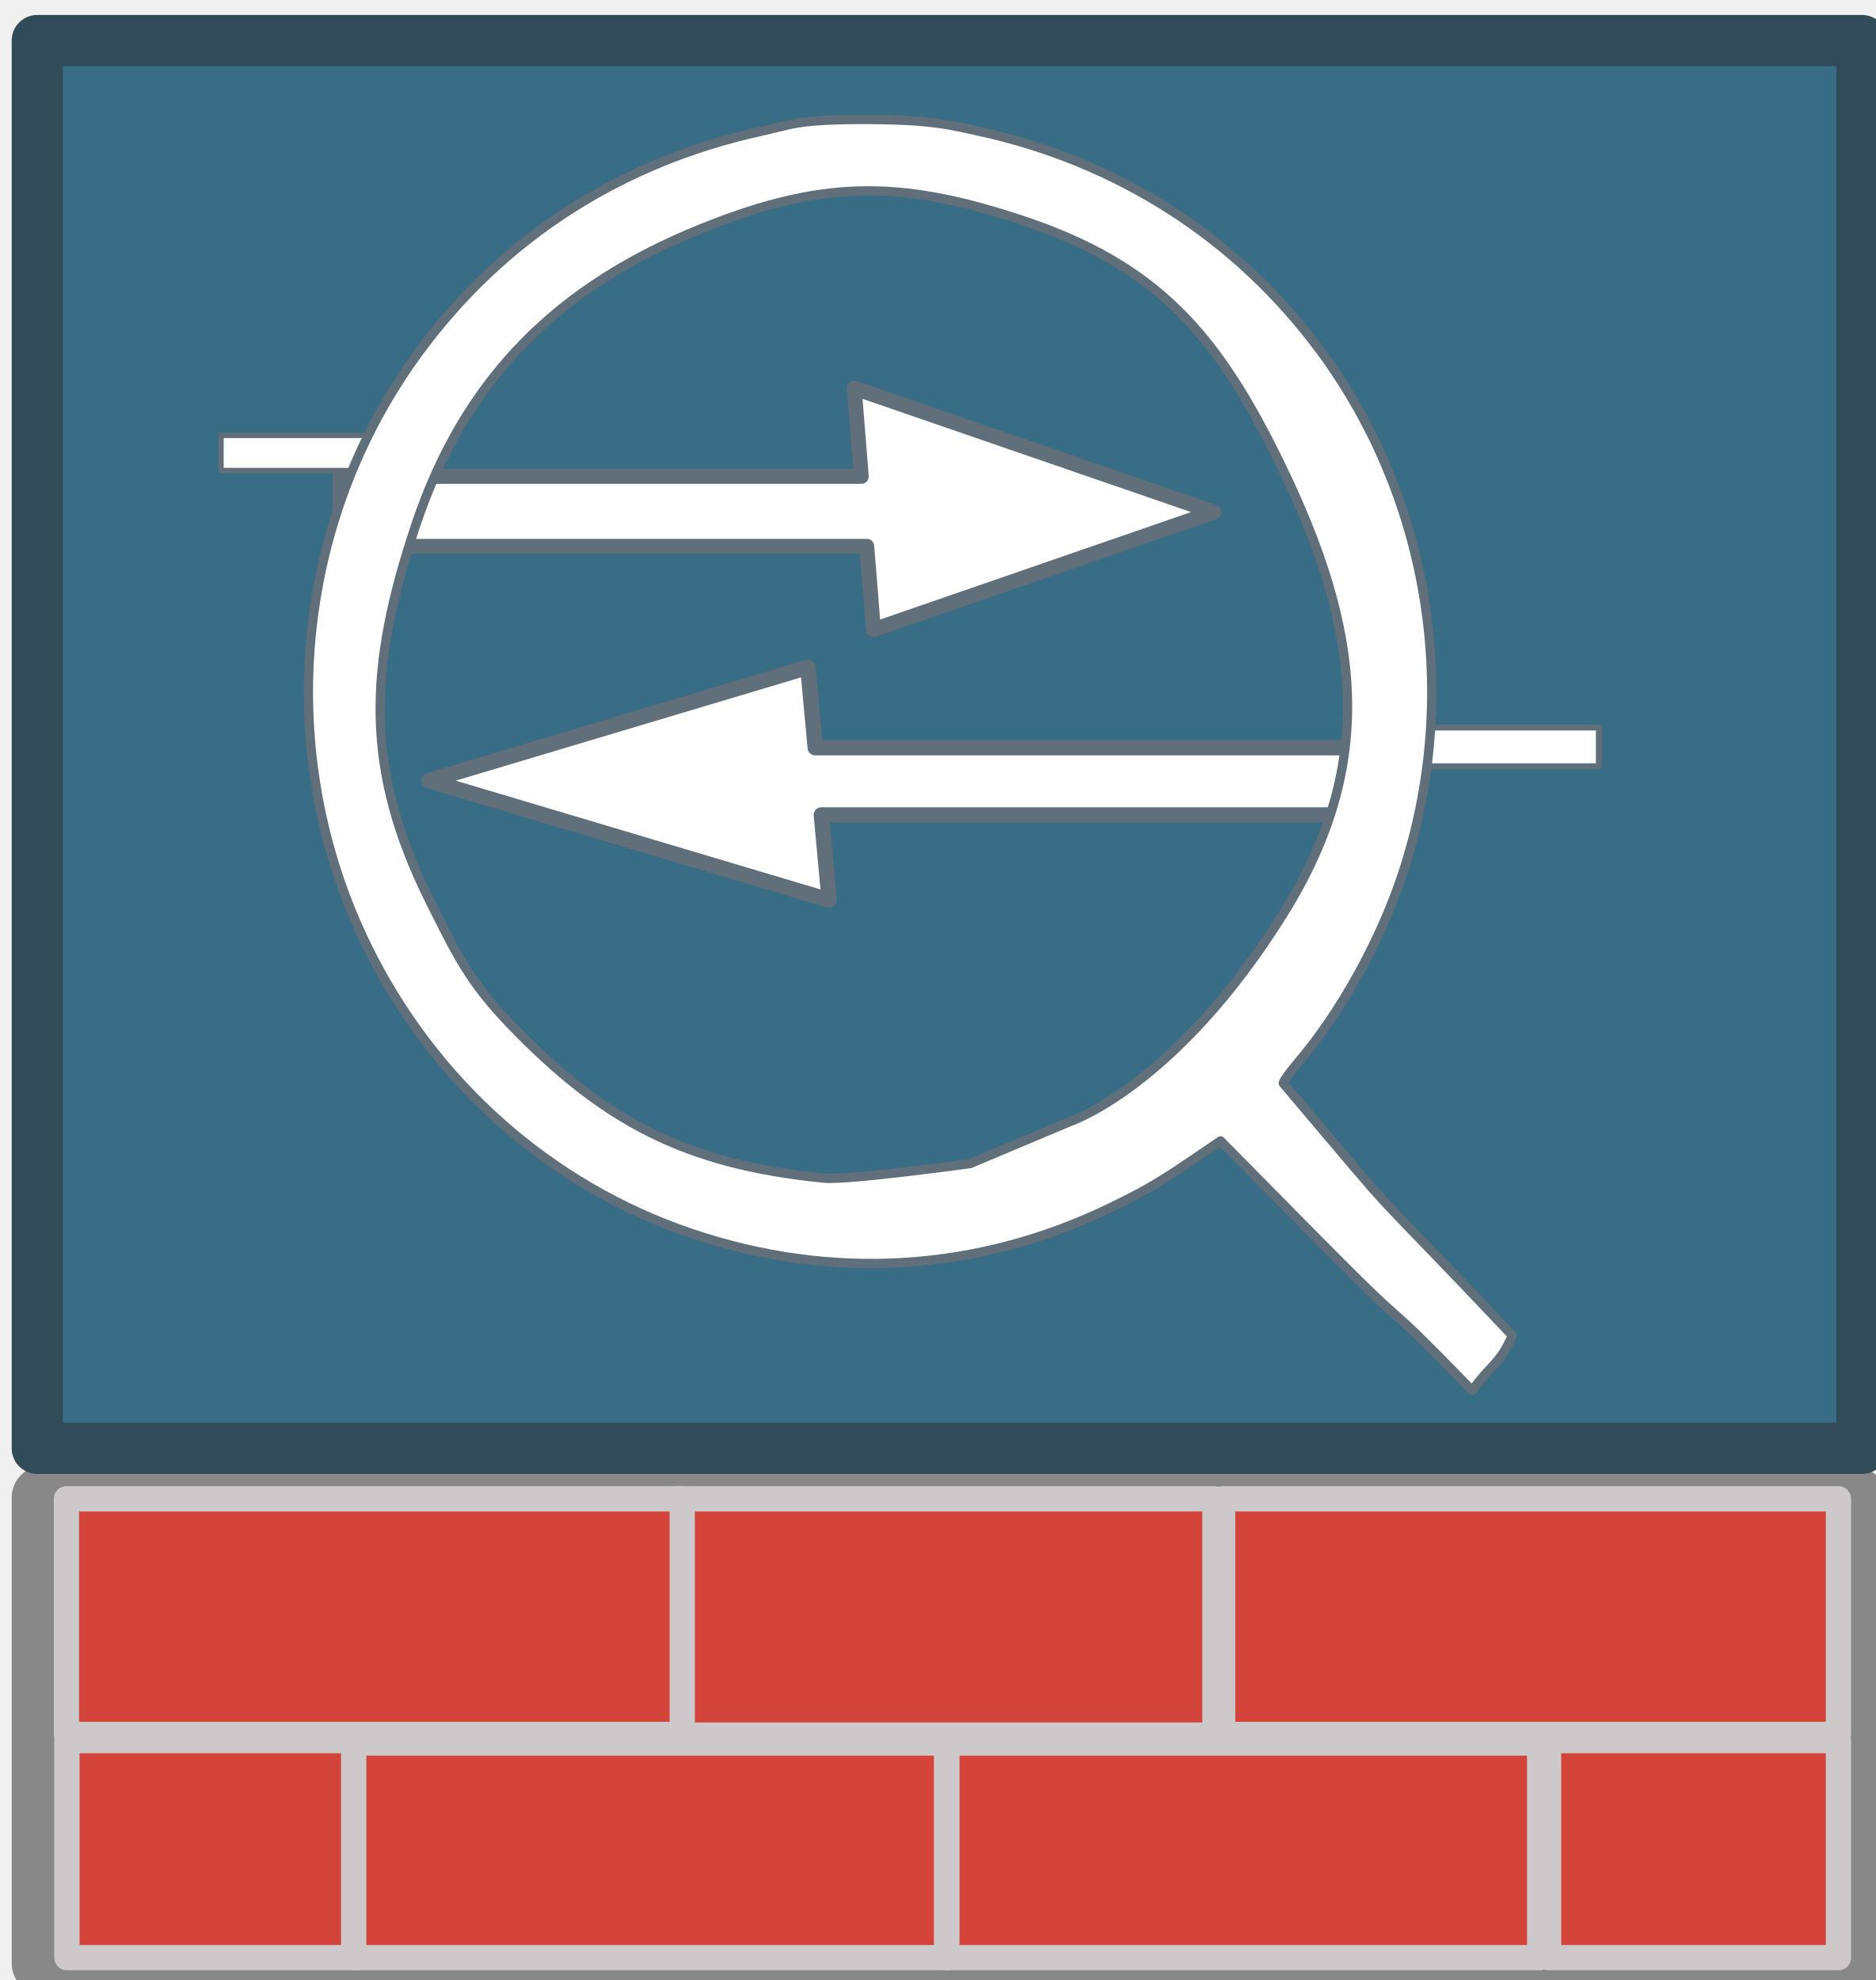
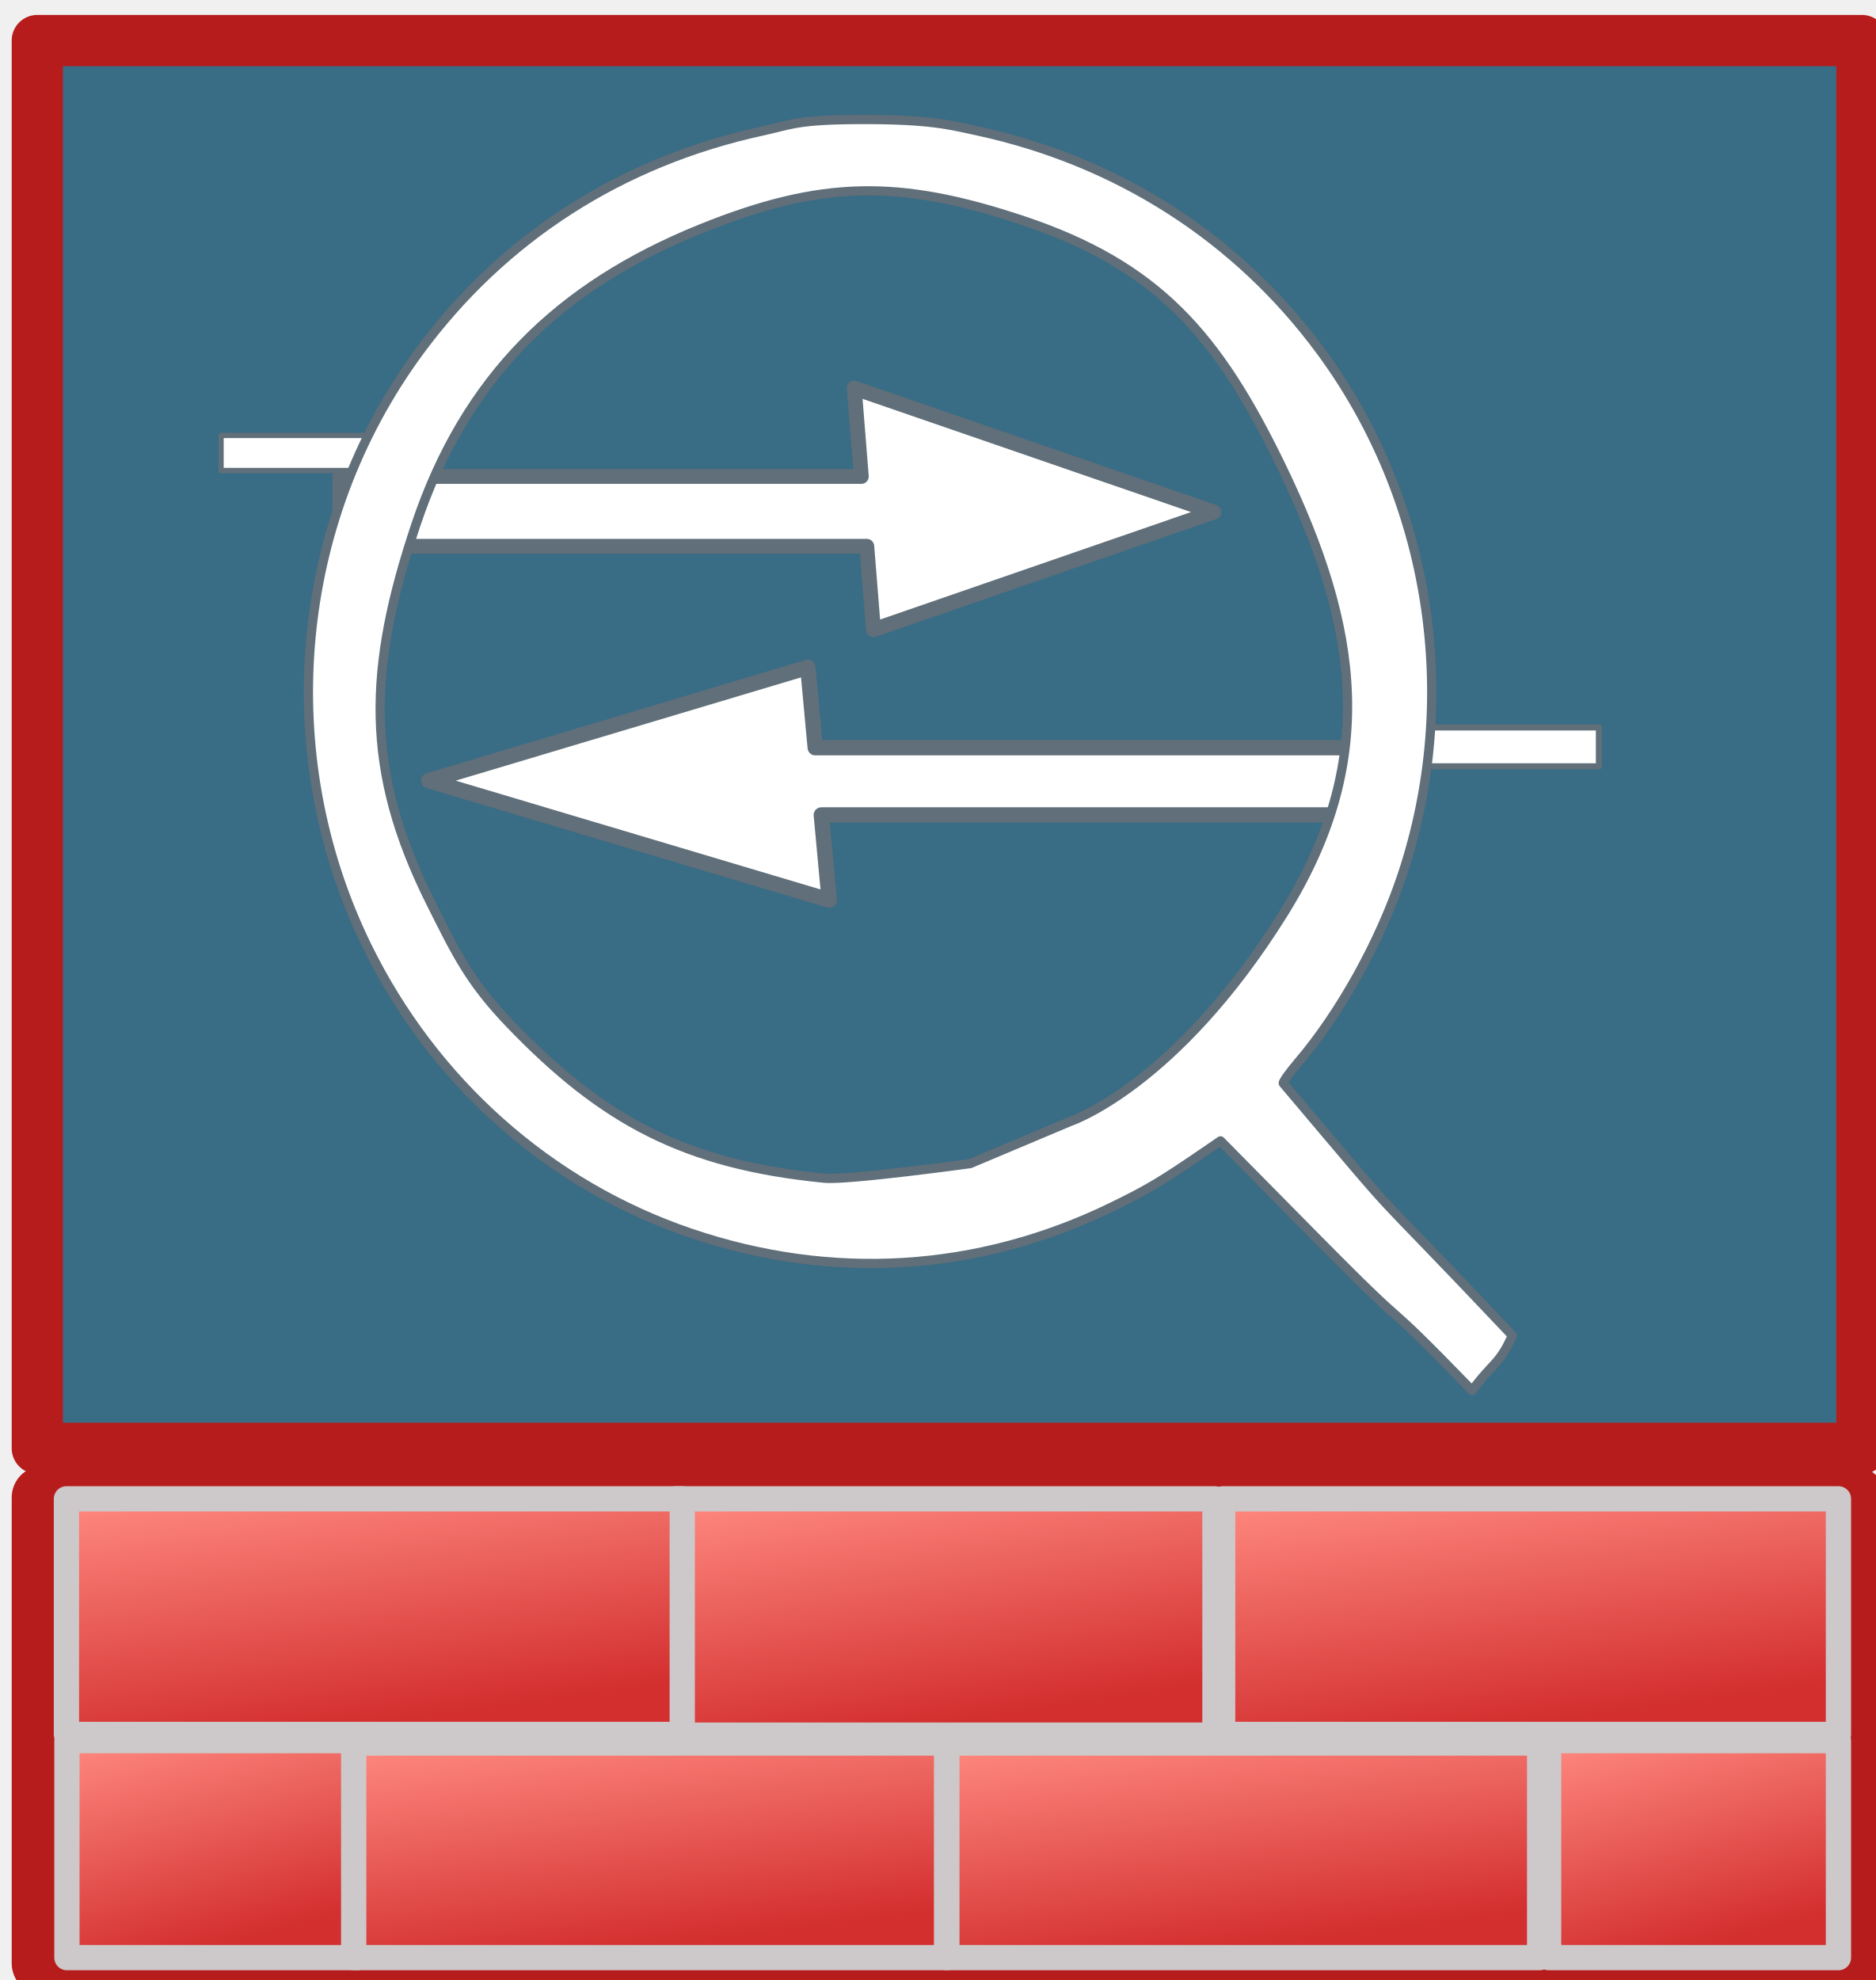
<svg xmlns="http://www.w3.org/2000/svg" version="1.1" id="svg4347" viewBox="0 0 149.658 157.946" height="44.576mm" width="42.237mm">
-   <defs id="defs4349" />
+   <defs id="defs4349">
+     <linearGradient id="h3cGrad" x1="0" y1="0" x2="0.35" y2="1">
+       <stop offset="0" stop-color="#ff8a80" />
+       <stop offset="1" stop-color="#d32f2f" />
+     </linearGradient>
+   </defs>
  <g transform="translate(-333.7426,-396.2466)" id="layer1">
    <g id="g4220">
      <g id="g8200-3" transform="matrix(1.007663,0,0,1.007663,-230.7189,-285.333)">
-         <rect ry="0.266" y="794.67" x="563.321" height="37.427" width="143.884" id="rect6782-4-6-6" style="opacity:1;fill:none;fill-opacity:1;stroke:#888888;stroke-width:4.452;stroke-linecap:round;stroke-linejoin:miter;stroke-miterlimit:4;stroke-dasharray:none;stroke-opacity:1" />
+         <rect ry="0.266" y="794.67" x="563.321" height="37.427" width="143.884" id="rect6782-4-6-6" style="opacity:1;fill:none;fill-opacity:1;stroke:#b71c1c;stroke-width:4.452;stroke-linecap:round;stroke-linejoin:miter;stroke-miterlimit:4;stroke-dasharray:none;stroke-opacity:1" />
        <g id="g8191-7">
-           <path style="display:inline;opacity:1;fill:#d3453a;fill-opacity:1;stroke:#cdc9ca;stroke-width:2;stroke-linecap:round;stroke-linejoin:round;stroke-miterlimit:4;stroke-dasharray:none;stroke-opacity:1" d="m 613.64,795.051 42.722,0 0,18.707 -42.722,0 z" id="path7877-5" />
-           <path style="display:inline;opacity:1;fill:#d3453a;fill-opacity:1;stroke:#cdc9ca;stroke-width:2;stroke-linecap:round;stroke-linejoin:round;stroke-miterlimit:4;stroke-dasharray:none;stroke-opacity:1" d="m 682.779,814.191 22.948,0 0,17.179 -22.948,0 z" id="path7875-3" />
-           <path style="display:inline;opacity:1;fill:#d3453a;fill-opacity:1;stroke:#cdc9ca;stroke-width:2;stroke-linecap:round;stroke-linejoin:round;stroke-miterlimit:4;stroke-dasharray:none;stroke-opacity:1" d="m 635.13,814.383 46.94,0 0,16.987 -46.94,0 z" id="path7873-5" />
-           <path style="display:inline;opacity:1;fill:#d3453a;fill-opacity:1;stroke:#cdc9ca;stroke-width:2;stroke-linecap:round;stroke-linejoin:round;stroke-miterlimit:4;stroke-dasharray:none;stroke-opacity:1" d="m 565.467,814.191 22.949,0 0,17.179 -22.949,0 z" id="path7871-6" />
-           <path style="display:inline;opacity:1;fill:#d3453a;fill-opacity:1;stroke:#cdc9ca;stroke-width:2;stroke-linecap:round;stroke-linejoin:round;stroke-miterlimit:4;stroke-dasharray:none;stroke-opacity:1" d="m 588.172,814.383 46.94,0 0,16.987 -46.94,0 z" id="path7869-2" />
-           <path style="display:inline;opacity:1;fill:#d3453a;fill-opacity:1;stroke:#cdc9ca;stroke-width:2;stroke-linecap:round;stroke-linejoin:round;stroke-miterlimit:4;stroke-dasharray:none;stroke-opacity:1" d="m 656.971,795.051 48.756,0 0,18.652 -48.756,0 z" id="path7867-9" />
-           <path style="display:inline;opacity:1;fill:#d3453a;fill-opacity:1;stroke:#cdc9ca;stroke-width:2;stroke-linecap:round;stroke-linejoin:round;stroke-miterlimit:4;stroke-dasharray:none;stroke-opacity:1" d="m 565.429,795.051 48.756,0 0,18.652 -48.756,0 z" id="path7857-1" />
+           <path style="display:inline;opacity:1;fill:url(#h3cGrad);fill-opacity:1;stroke:#cdc9ca;stroke-width:2;stroke-linecap:round;stroke-linejoin:round;stroke-miterlimit:4;stroke-dasharray:none;stroke-opacity:1" d="m 613.64,795.051 42.722,0 0,18.707 -42.722,0 z" id="path7877-5" />
+           <path style="display:inline;opacity:1;fill:url(#h3cGrad);fill-opacity:1;stroke:#cdc9ca;stroke-width:2;stroke-linecap:round;stroke-linejoin:round;stroke-miterlimit:4;stroke-dasharray:none;stroke-opacity:1" d="m 682.779,814.191 22.948,0 0,17.179 -22.948,0 z" id="path7875-3" />
+           <path style="display:inline;opacity:1;fill:url(#h3cGrad);fill-opacity:1;stroke:#cdc9ca;stroke-width:2;stroke-linecap:round;stroke-linejoin:round;stroke-miterlimit:4;stroke-dasharray:none;stroke-opacity:1" d="m 635.13,814.383 46.94,0 0,16.987 -46.94,0 z" id="path7873-5" />
+           <path style="display:inline;opacity:1;fill:url(#h3cGrad);fill-opacity:1;stroke:#cdc9ca;stroke-width:2;stroke-linecap:round;stroke-linejoin:round;stroke-miterlimit:4;stroke-dasharray:none;stroke-opacity:1" d="m 565.467,814.191 22.949,0 0,17.179 -22.949,0 z" id="path7871-6" />
+           <path style="display:inline;opacity:1;fill:url(#h3cGrad);fill-opacity:1;stroke:#cdc9ca;stroke-width:2;stroke-linecap:round;stroke-linejoin:round;stroke-miterlimit:4;stroke-dasharray:none;stroke-opacity:1" d="m 588.172,814.383 46.94,0 0,16.987 -46.94,0 z" id="path7869-2" />
+           <path style="display:inline;opacity:1;fill:url(#h3cGrad);fill-opacity:1;stroke:#cdc9ca;stroke-width:2;stroke-linecap:round;stroke-linejoin:round;stroke-miterlimit:4;stroke-dasharray:none;stroke-opacity:1" d="m 656.971,795.051 48.756,0 0,18.652 -48.756,0 z" id="path7867-9" />
+           <path style="display:inline;opacity:1;fill:url(#h3cGrad);fill-opacity:1;stroke:#cdc9ca;stroke-width:2;stroke-linecap:round;stroke-linejoin:round;stroke-miterlimit:4;stroke-dasharray:none;stroke-opacity:1" d="m 565.429,795.051 48.756,0 0,18.652 -48.756,0 z" id="path7857-1" />
        </g>
      </g>
-       <rect style="opacity:1;fill:#396c85;fill-opacity:1;stroke:#314b58;stroke-width:4.084;stroke-linecap:round;stroke-linejoin:round;stroke-miterlimit:4;stroke-dasharray:none;stroke-opacity:1" id="rect5784-1-2" width="145.573" height="112.3" x="336.717" y="399.48" />
+       <rect style="opacity:1;fill:#396c85;fill-opacity:1;stroke:#b71c1c;stroke-width:4.084;stroke-linecap:round;stroke-linejoin:round;stroke-miterlimit:4;stroke-dasharray:none;stroke-opacity:1" id="rect5784-1-2" width="145.573" height="112.3" x="336.717" y="399.48" />
      <g id="g4213">
        <path id="path5466-3-6-7-2-7-0-7-7" d="m 360.858,439.826 -5e-5,-5.574 41.599,0 -0.563,-7.046 28.692,9.889 -27.158,9.385 -0.534,-6.654 -42.038,-4e-5 z" style="display:inline;fill:#ffffff;fill-opacity:1;fill-rule:evenodd;stroke:#606f79;stroke-width:1.188;stroke-linecap:round;stroke-linejoin:round;stroke-miterlimit:4;stroke-dasharray:none;stroke-opacity:1" />
        <path id="path5466-3-6-7-2-7-0-9-1-0" d="m 445.589,455.889 1.4e-4,5.37 -46.317,-10e-6 0.627,6.789 -31.946,-9.528 30.238,-9.042 0.595,6.411 46.805,5e-5 z" style="display:inline;fill:#ffffff;fill-opacity:1;fill-rule:evenodd;stroke:#606f79;stroke-width:1.23;stroke-linecap:round;stroke-linejoin:round;stroke-miterlimit:4;stroke-dasharray:none;stroke-opacity:1" />
        <rect rx="0" ry="1.55" y="454.276" x="445.309" height="3.1" width="15.996" id="rect7798-9" style="opacity:1;fill:#ffffff;fill-opacity:1;stroke:#606f79;stroke-width:0.483;stroke-linecap:round;stroke-linejoin:round;stroke-miterlimit:4;stroke-dasharray:none;stroke-dashoffset:0;stroke-opacity:1" />
        <rect rx="0" ry="1.401" y="430.98" x="351.376" height="2.802" width="13.644" id="rect7798-7-3" style="opacity:1;fill:#ffffff;fill-opacity:1;stroke:#606f79;stroke-width:0.424;stroke-linecap:round;stroke-linejoin:round;stroke-miterlimit:4;stroke-dasharray:none;stroke-dashoffset:0;stroke-opacity:1" />
        <path id="path7682-6" d="m 439.062,495.301 -7.945,-8.046 -1.148,0.786 c -3.611,2.473 -4.631,3.081 -7.532,4.494 -10.655,5.189 -22.339,5.909 -33.618,2.071 -11.235,-3.823 -20.505,-12.058 -25.815,-22.93 -7.484,-15.324 -5.849,-33.765 4.205,-47.407 6.694,-9.083 16.12,-15.137 27.363,-17.574 2.288,-0.496 2.718,-0.916 8.057,-0.916 5.34,0 6.84,0.42 9.129,0.916 11.185,2.424 20.708,8.541 27.362,17.574 8.753,11.882 11.2,27.61 6.496,41.752 -1.767,5.313 -4.928,11.011 -8.308,14.977 -0.687,0.806 -1.219,1.554 -1.183,1.662 10.966,12.969 5.221,6.322 18.272,20.119 -1.015,2.316 -1.544,2.125 -3.204,4.393 -8.305,-8.559 -3.747,-3.387 -12.129,-11.871 z m -19.946,-9.591 c 0,0 8.404,-2.784 17.005,-16.566 7.539,-12.08 6.154,-22.69 -0.163,-35.731 -5.055,-10.435 -9.861,-16.008 -20.691,-19.603 -9.773,-3.244 -15.97,-3.203 -25.581,0.677 -11.359,4.585 -18.836,11.863 -22.777,23.652 -3.802,11.372 -4.141,19.471 1.199,30.127 2.03,4.05 3.075,6.281 6.335,9.669 7.407,7.698 13.902,11.204 25.072,12.297 1.851,0.181 11.629,-1.165 11.629,-1.165 z" style="opacity:1;fill:#ffffff;fill-opacity:1;stroke:#606f79;stroke-width:0.737;stroke-linecap:butt;stroke-linejoin:round;stroke-miterlimit:4;stroke-dasharray:none;stroke-dashoffset:0;stroke-opacity:1" />
      </g>
    </g>
  </g>
</svg>
